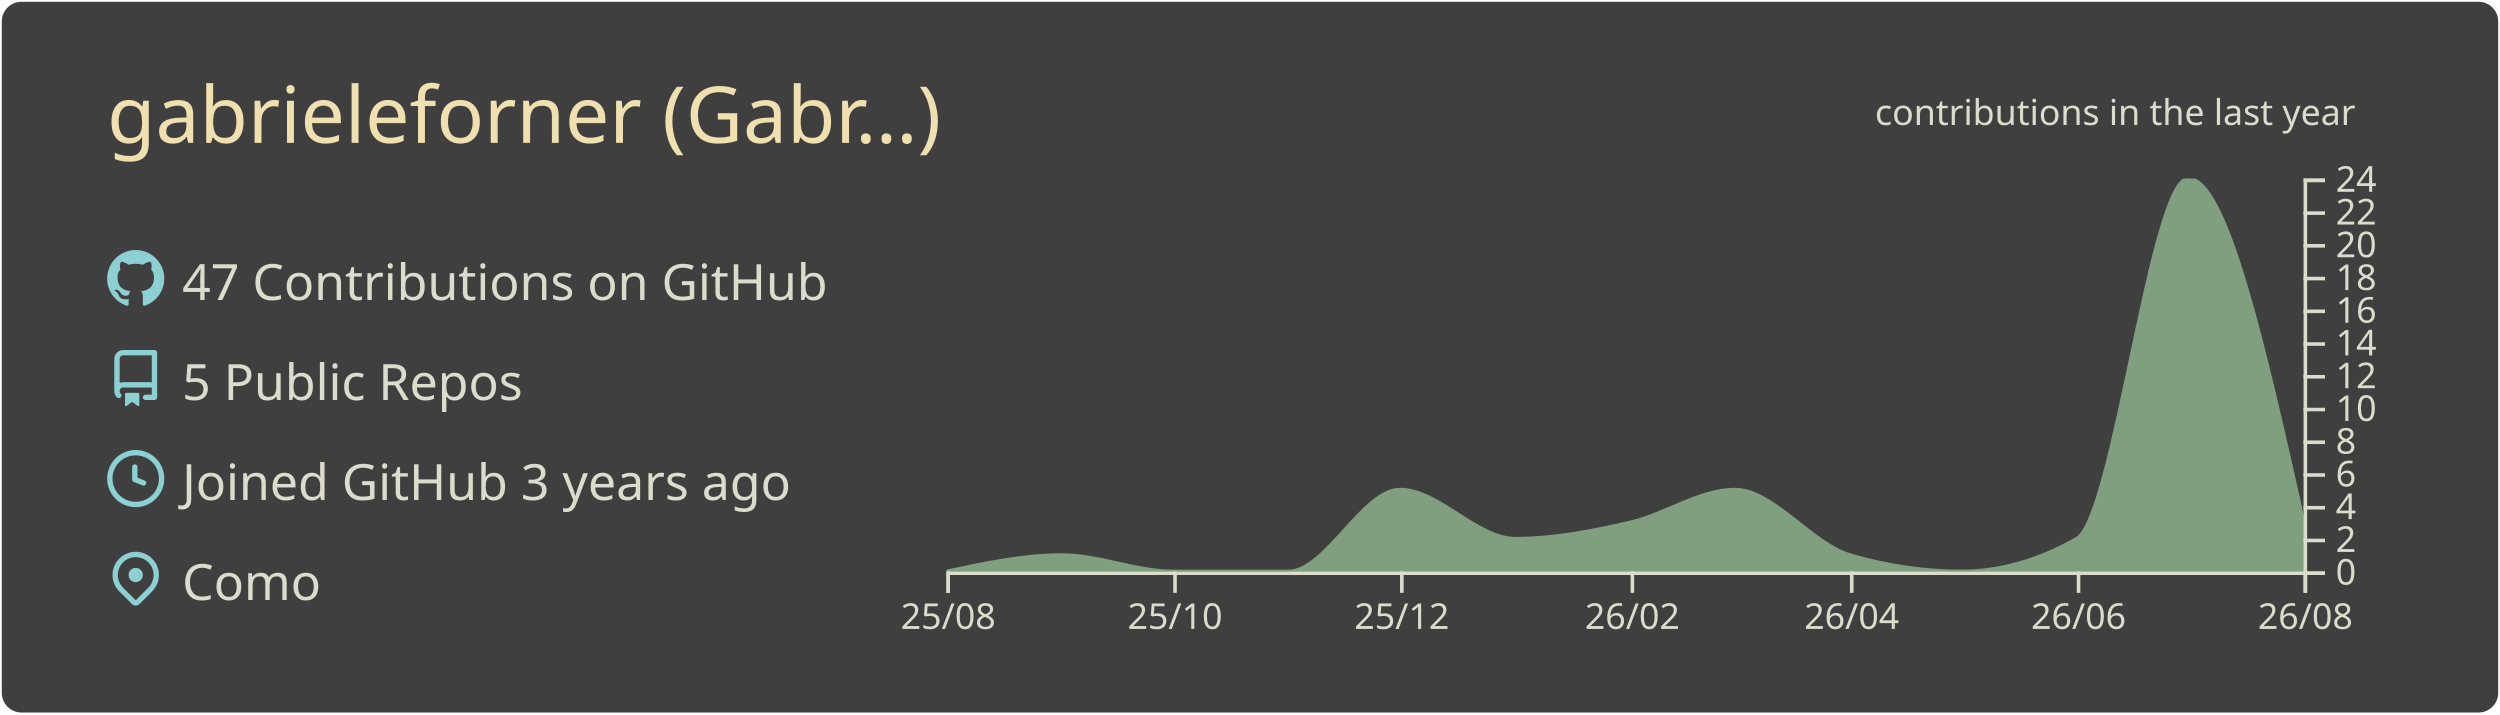
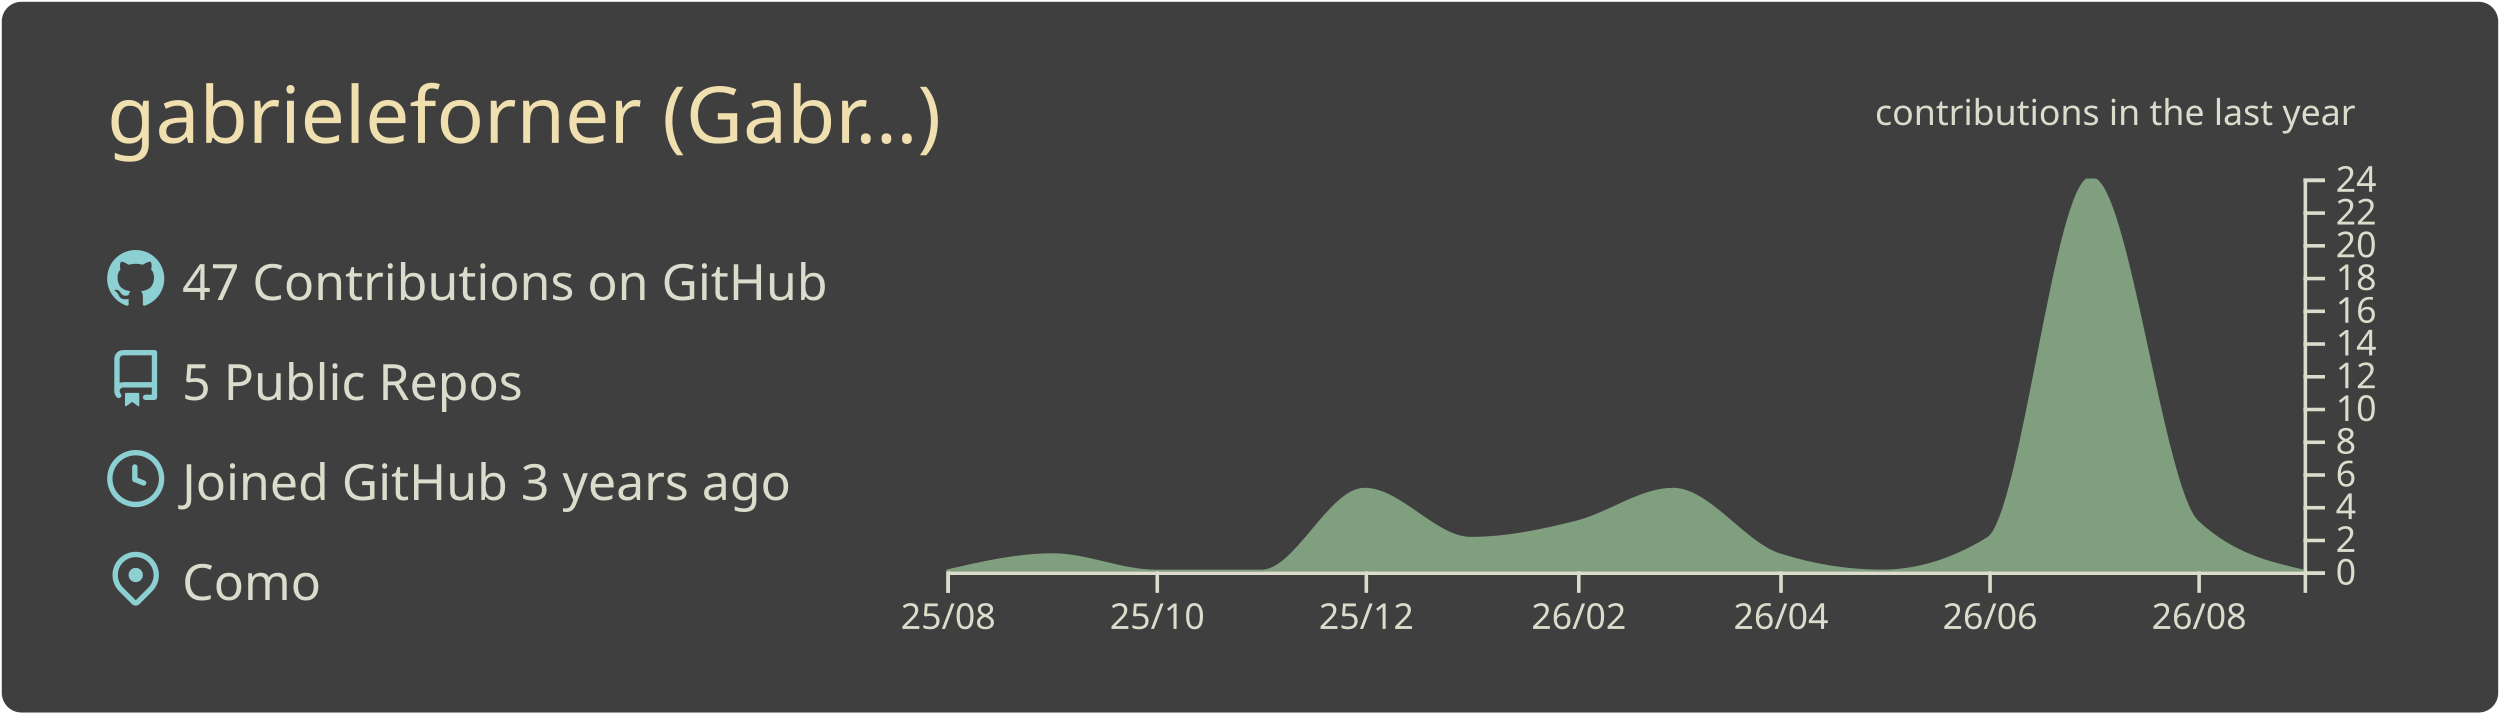
<svg xmlns="http://www.w3.org/2000/svg" width="700" height="200" viewBox="0 0 700 200">
  <style>* {
          font-family: 'Segoe UI', Ubuntu, "Helvetica Neue", Sans-Serif
        }</style>
  <g class="gpsc-root">
    <rect x="1" y="1" rx="5" ry="5" height="99%" width="99.714%" stroke="#3f3f3f" stroke-width="1" fill="#3f3f3f" stroke-opacity="1" />
    <text x="30" y="40" class="gpsc-item" style="--gpsc-i: 0; font-size: 22px; fill: #f0dfaf;">gabrieleforner (Gabr…)</text>
    <g transform="translate(0,40)">
      <g transform="translate(30,30)">
        <g class="gpsc-item" style="--gpsc-i: 0;">
          <g transform="translate(0,0)" width="14" height="14" fill="#8cd0d3">
            <path fill-rule="evenodd" d="M8 0C3.58 0 0 3.58 0 8c0 3.54 2.29 6.53 5.47 7.59.4.07.55-.17.55-.38 0-.19-.01-.82-.01-1.49-2.01.37-2.53-.49-2.69-.94-.09-.23-.48-.94-.82-1.13-.28-.15-.68-.52-.01-.53.63-.01 1.08.58 1.23.82.72 1.21 1.87.87 2.33.66.07-.52.28-.87.51-1.07-1.78-.2-3.64-.89-3.64-3.95 0-.87.31-1.59.82-2.15-.08-.2-.36-1.02.08-2.12 0 0 .67-.21 2.2.82.64-.18 1.32-.27 2-.27.68 0 1.36.09 2 .27 1.53-1.04 2.2-.82 2.2-.82.44 1.1.16 1.92.08 2.12.51.56.82 1.27.82 2.15 0 3.07-1.87 3.75-3.65 3.95.29.25.54.73.54 1.48 0 1.07-.01 1.93-.01 2.2 0 .21.15.46.55.38A8.013 8.013 0 0016 8c0-4.42-3.58-8-8-8z" />
          </g>
        </g>
        <g class="gpsc-item" style="--gpsc-i: 1;">
          <g transform="translate(0,28)" width="14" height="14" fill="#8cd0d3">
            <path fill-rule="evenodd" d="M2 2.5A2.5 2.5 0 014.5 0h8.75a.75.75 0 01.75.75v12.5a.75.75 0 01-.75.75h-2.5a.75.75 0 110-1.5h1.75v-2h-8a1 1 0 00-.714 1.7.75.75 0 01-1.072 1.05A2.495 2.495 0 012 11.5v-9zm10.5-1V9h-8c-.356 0-.694.074-1 .208V2.5a1 1 0 011-1h8zM5 12.25v3.25a.25.25 0 00.4.2l1.45-1.087a.25.25 0 01.3 0L8.6 15.7a.25.25 0 00.4-.2v-3.25a.25.25 0 00-.25-.25h-3.5a.25.25 0 00-.25.25z" />
          </g>
        </g>
        <g class="gpsc-item" style="--gpsc-i: 2;">
          <g transform="translate(0,56)" width="14" height="14" fill="#8cd0d3">
            <path fill-rule="evenodd" d="M1.5 8a6.5 6.5 0 1113 0 6.5 6.5 0 01-13 0zM8 0a8 8 0 100 16A8 8 0 008 0zm.5 4.75a.75.75 0 00-1.5 0v3.5a.75.75 0 00.471.696l2.5 1a.75.75 0 00.557-1.392L8.5 7.742V4.75z" />
          </g>
        </g>
        <g class="gpsc-item" style="--gpsc-i: 3;">
          <g transform="translate(0,84)" width="14" height="14" fill="#8cd0d3">
            <path fill-rule="evenodd" d="M11.536 3.464a5 5 0 010 7.072L8 14.07l-3.536-3.535a5 5 0 117.072-7.072v.001zm1.06 8.132a6.5 6.5 0 10-9.192 0l3.535 3.536a1.5 1.5 0 002.122 0l3.535-3.536zM8 9a2 2 0 100-4 2 2 0 000 4z" />
          </g>
        </g>
        <text x="21" y="14" class="gpsc-item" style="--gpsc-i: 0; fill: #dcdccc; font-size: 14px;">47 Contributions on GitHub</text>
        <text x="21" y="42" class="gpsc-item" style="--gpsc-i: 1; fill: #dcdccc; font-size: 14px;">5 Public Repos</text>
        <text x="21" y="70" class="gpsc-item" style="--gpsc-i: 2; fill: #dcdccc; font-size: 14px;">Joined GitHub 3 years ago</text>
        <text x="21" y="98" class="gpsc-item" style="--gpsc-i: 3; fill: #dcdccc; font-size: 14px;">Como</text>
      </g>
      <g color="#7f9f7f" transform="translate(295,10)">
        <clipPath id="gpsc-reveal-clip">
          <rect class="gpsc-reveal" x="-30" y="0" width="410" height="110" style="--gpsc-w: 410px; --gpsc-i: 4;" />
        </clipPath>
        <g clip-path="url(#gpsc-reveal-clip)" class="gpsc-chart" style="--gpsc-i: 4;">
-           <path transform="translate(-30,0)" stroke="#7f9f7f" fill="#7f9f7f" opacity="1" d="M0,110C10.758,107.708,21.516,105.417,32.274,105.417C42.685,105.417,53.096,110,63.507,110C74.265,110,85.023,110,95.781,110C106.192,110,116.603,87.083,127.014,87.083C137.772,87.083,148.53,100.833,159.288,100.833C170.046,100.833,180.804,98.753,191.562,96.25C201.279,93.99,210.995,87.083,220.712,87.083C231.47,87.083,242.228,102.259,252.986,105.417C263.397,108.472,273.808,110,284.219,110C294.977,110,305.735,106.944,316.493,100.833C326.904,94.919,337.315,0,347.726,0C358.484,0,369.242,48.125,380,96.25L380,110C369.242,110,358.484,110,347.726,110C337.315,110,326.904,110,316.493,110C305.735,110,294.977,110,284.219,110C273.808,110,263.397,110,252.986,110C242.228,110,231.47,110,220.712,110C210.995,110,201.279,110,191.562,110C180.804,110,170.046,110,159.288,110C148.53,110,137.772,110,127.014,110C116.603,110,106.192,110,95.781,110C85.023,110,74.265,110,63.507,110C53.096,110,42.685,110,32.274,110C21.516,110,10.758,110,0,110Z" />
+           <path transform="translate(-30,0)" stroke="#7f9f7f" fill="#7f9f7f" opacity="1" d="M0,110C9.916,107.708,19.832,105.417,29.747,105.417C39.343,105.417,48.939,110,58.535,110C68.451,110,78.367,110,88.283,110C97.879,110,107.475,87.083,117.071,87.083C126.987,87.083,136.902,100.833,146.818,100.833C156.734,100.833,166.65,98.753,176.566,96.25C185.522,93.99,194.478,87.083,203.434,87.083C213.35,87.083,223.266,102.259,233.182,105.417C242.778,108.472,252.374,110,261.97,110C271.886,110,281.801,106.944,291.717,100.833C301.313,94.919,310.909,0,320.505,0C330.421,0,340.337,87.083,350.253,96.25C360.168,105.417,370.084,107.708,380,110L380,110C370.084,110,360.168,110,350.253,110C340.337,110,330.421,110,320.505,110C310.909,110,301.313,110,291.717,110C281.801,110,271.886,110,261.97,110C252.374,110,242.778,110,233.182,110C223.266,110,213.35,110,203.434,110C194.478,110,185.522,110,176.566,110C166.65,110,156.734,110,146.818,110C136.902,110,126.987,110,117.071,110C107.475,110,97.879,110,88.283,110C78.367,110,68.451,110,58.535,110C48.939,110,39.343,110,29.747,110C19.832,110,9.916,110,0,110Z" />
        </g>
        <g color="#dcdccc" transform="translate(-30,110)" fill="none" font-size="10" font-family="sans-serif" text-anchor="middle">
          <path class="domain" stroke="currentColor" d="M0.5,6V0.5H380.5V6" />
          <g class="tick" opacity="1" transform="translate(0.5,0)">
            <line stroke="currentColor" y2="6" />
            <text fill="currentColor" y="9" dy="0.71em">25/08</text>
          </g>
-           <g class="tick" opacity="1" transform="translate(64.00685,0)">
+           <g class="tick" opacity="1" transform="translate(59.03535,0)">
            <line stroke="currentColor" y2="6" />
            <text fill="currentColor" y="9" dy="0.71em">25/10</text>
          </g>
-           <g class="tick" opacity="1" transform="translate(127.5137,0)">
+           <g class="tick" opacity="1" transform="translate(117.5707,0)">
            <line stroke="currentColor" y2="6" />
            <text fill="currentColor" y="9" dy="0.71em">25/12</text>
          </g>
-           <g class="tick" opacity="1" transform="translate(192.0616,0)">
+           <g class="tick" opacity="1" transform="translate(177.0657,0)">
            <line stroke="currentColor" y2="6" />
            <text fill="currentColor" y="9" dy="0.71em">26/02</text>
          </g>
-           <g class="tick" opacity="1" transform="translate(253.4863,0)">
+           <g class="tick" opacity="1" transform="translate(233.6818,0)">
            <line stroke="currentColor" y2="6" />
            <text fill="currentColor" y="9" dy="0.71em">26/04</text>
          </g>
-           <g class="tick" opacity="1" transform="translate(316.9932,0)">
+           <g class="tick" opacity="1" transform="translate(292.2172,0)">
            <line stroke="currentColor" y2="6" />
            <text fill="currentColor" y="9" dy="0.71em">26/06</text>
          </g>
-           <g class="tick" opacity="1" transform="translate(380.5,0)">
+           <g class="tick" opacity="1" transform="translate(350.7525,0)">
            <line stroke="currentColor" y2="6" />
            <text fill="currentColor" y="9" dy="0.71em">26/08</text>
          </g>
        </g>
        <g color="#dcdccc" transform="translate(350,0)" fill="none" font-size="10" font-family="sans-serif" text-anchor="start">
          <path class="domain" stroke="currentColor" d="M6,110.5H0.5V0.5H6" />
          <g class="tick" opacity="1" transform="translate(0,110.5)">
            <line stroke="currentColor" x2="6" />
            <text fill="currentColor" x="9" dy="0.32em">0</text>
          </g>
          <g class="tick" opacity="1" transform="translate(0,101.3333)">
            <line stroke="currentColor" x2="6" />
            <text fill="currentColor" x="9" dy="0.32em">2</text>
          </g>
          <g class="tick" opacity="1" transform="translate(0,92.16667)">
            <line stroke="currentColor" x2="6" />
            <text fill="currentColor" x="9" dy="0.32em">4</text>
          </g>
          <g class="tick" opacity="1" transform="translate(0,83)">
            <line stroke="currentColor" x2="6" />
            <text fill="currentColor" x="9" dy="0.32em">6</text>
          </g>
          <g class="tick" opacity="1" transform="translate(0,73.83333)">
            <line stroke="currentColor" x2="6" />
            <text fill="currentColor" x="9" dy="0.32em">8</text>
          </g>
          <g class="tick" opacity="1" transform="translate(0,64.66667)">
            <line stroke="currentColor" x2="6" />
            <text fill="currentColor" x="9" dy="0.32em">10</text>
          </g>
          <g class="tick" opacity="1" transform="translate(0,55.5)">
            <line stroke="currentColor" x2="6" />
            <text fill="currentColor" x="9" dy="0.32em">12</text>
          </g>
          <g class="tick" opacity="1" transform="translate(0,46.33333)">
            <line stroke="currentColor" x2="6" />
            <text fill="currentColor" x="9" dy="0.32em">14</text>
          </g>
          <g class="tick" opacity="1" transform="translate(0,37.16667)">
            <line stroke="currentColor" x2="6" />
            <text fill="currentColor" x="9" dy="0.32em">16</text>
          </g>
          <g class="tick" opacity="1" transform="translate(0,28)">
            <line stroke="currentColor" x2="6" />
            <text fill="currentColor" x="9" dy="0.32em">18</text>
          </g>
          <g class="tick" opacity="1" transform="translate(0,18.83333)">
            <line stroke="currentColor" x2="6" />
            <text fill="currentColor" x="9" dy="0.32em">20</text>
          </g>
          <g class="tick" opacity="1" transform="translate(0,9.666667)">
            <line stroke="currentColor" x2="6" />
            <text fill="currentColor" x="9" dy="0.32em">22</text>
          </g>
          <g class="tick" opacity="1" transform="translate(0,0.5)">
            <line stroke="currentColor" x2="6" />
            <text fill="currentColor" x="9" dy="0.32em">24</text>
          </g>
        </g>
        <g>
          <text y="-15" x="230" style="fill: #dcdccc; font-size: 10px;">contributions in the last year</text>
        </g>
      </g>
    </g>
  </g>
</svg>
